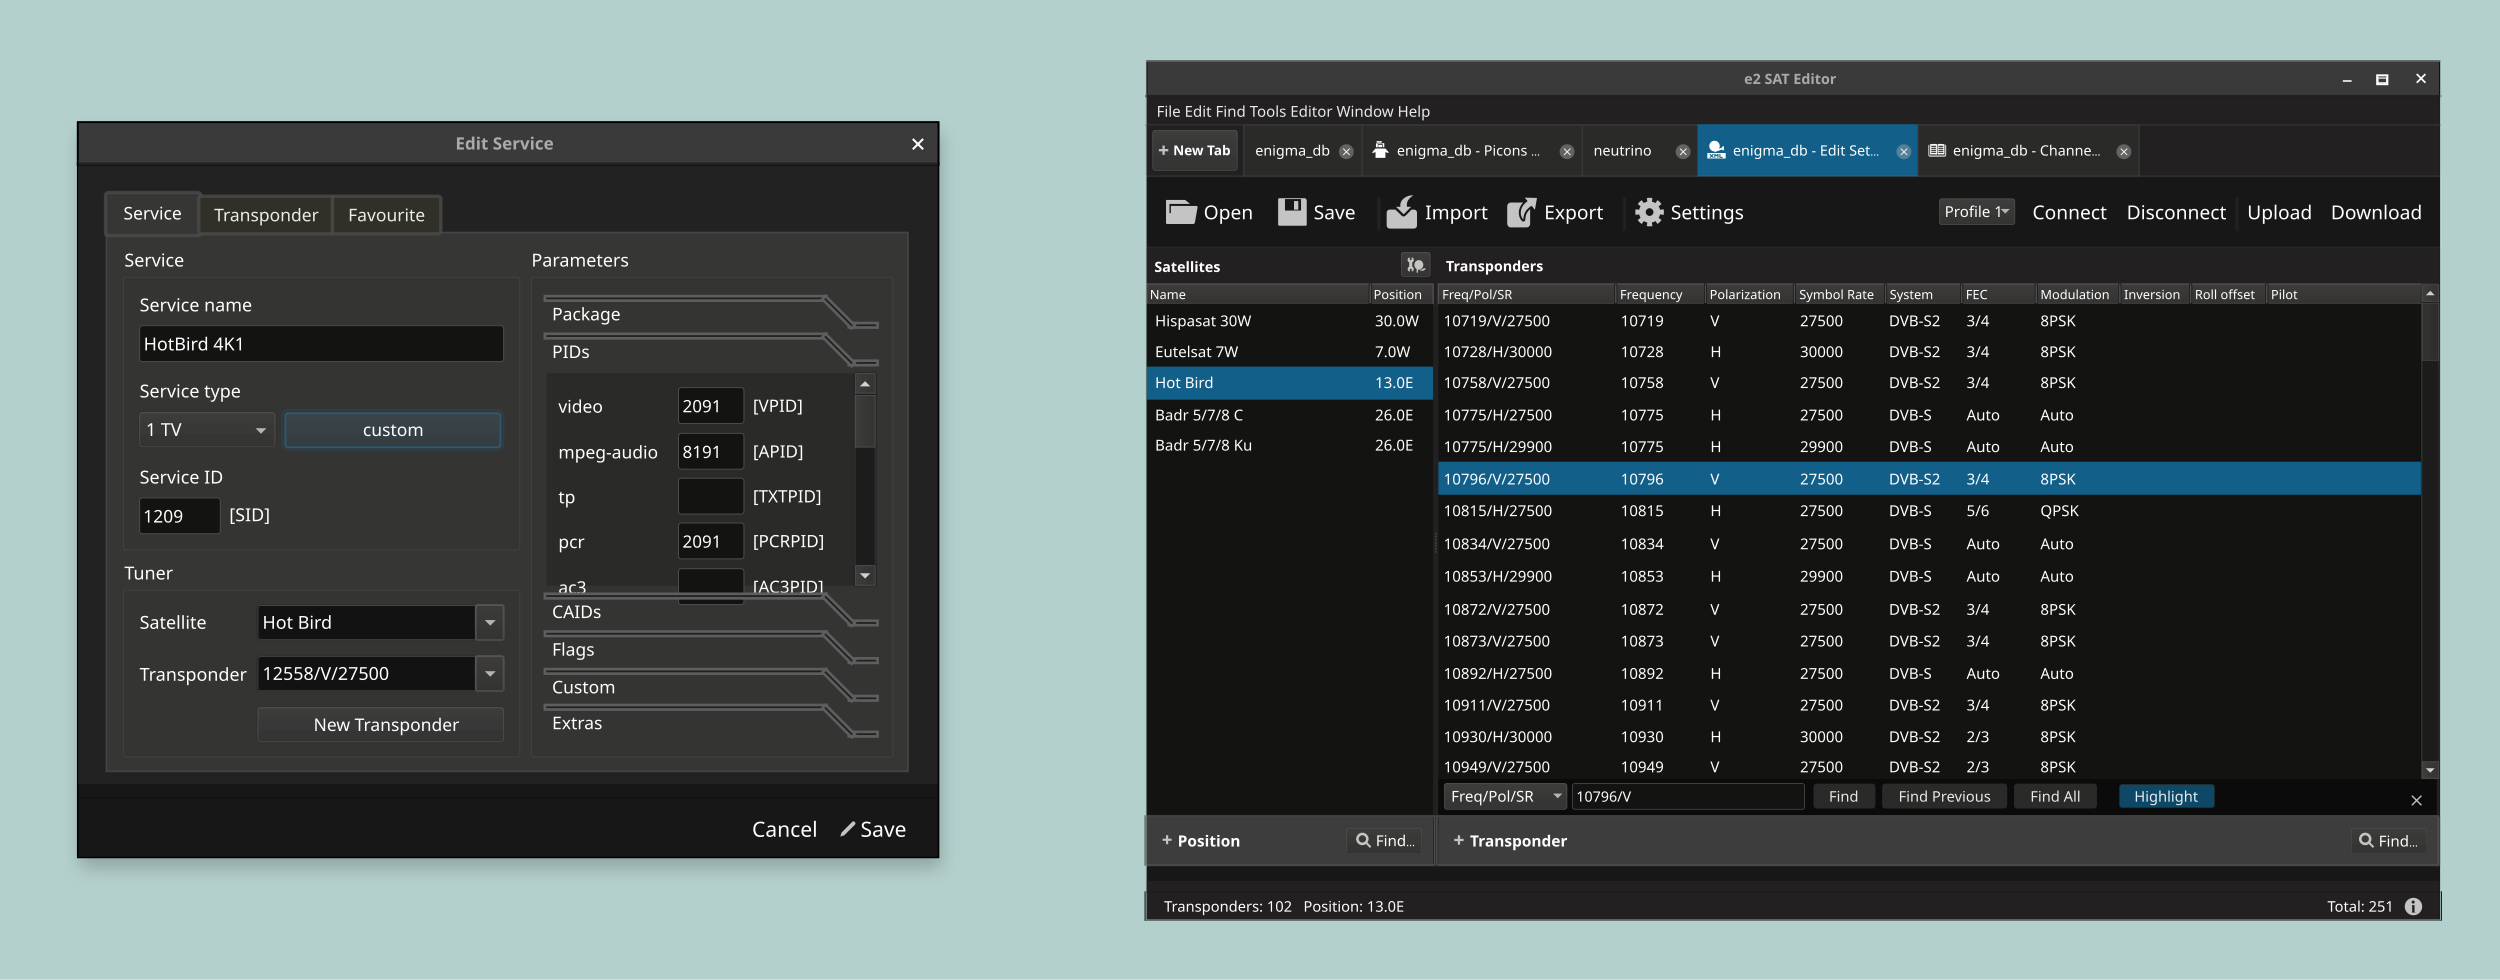
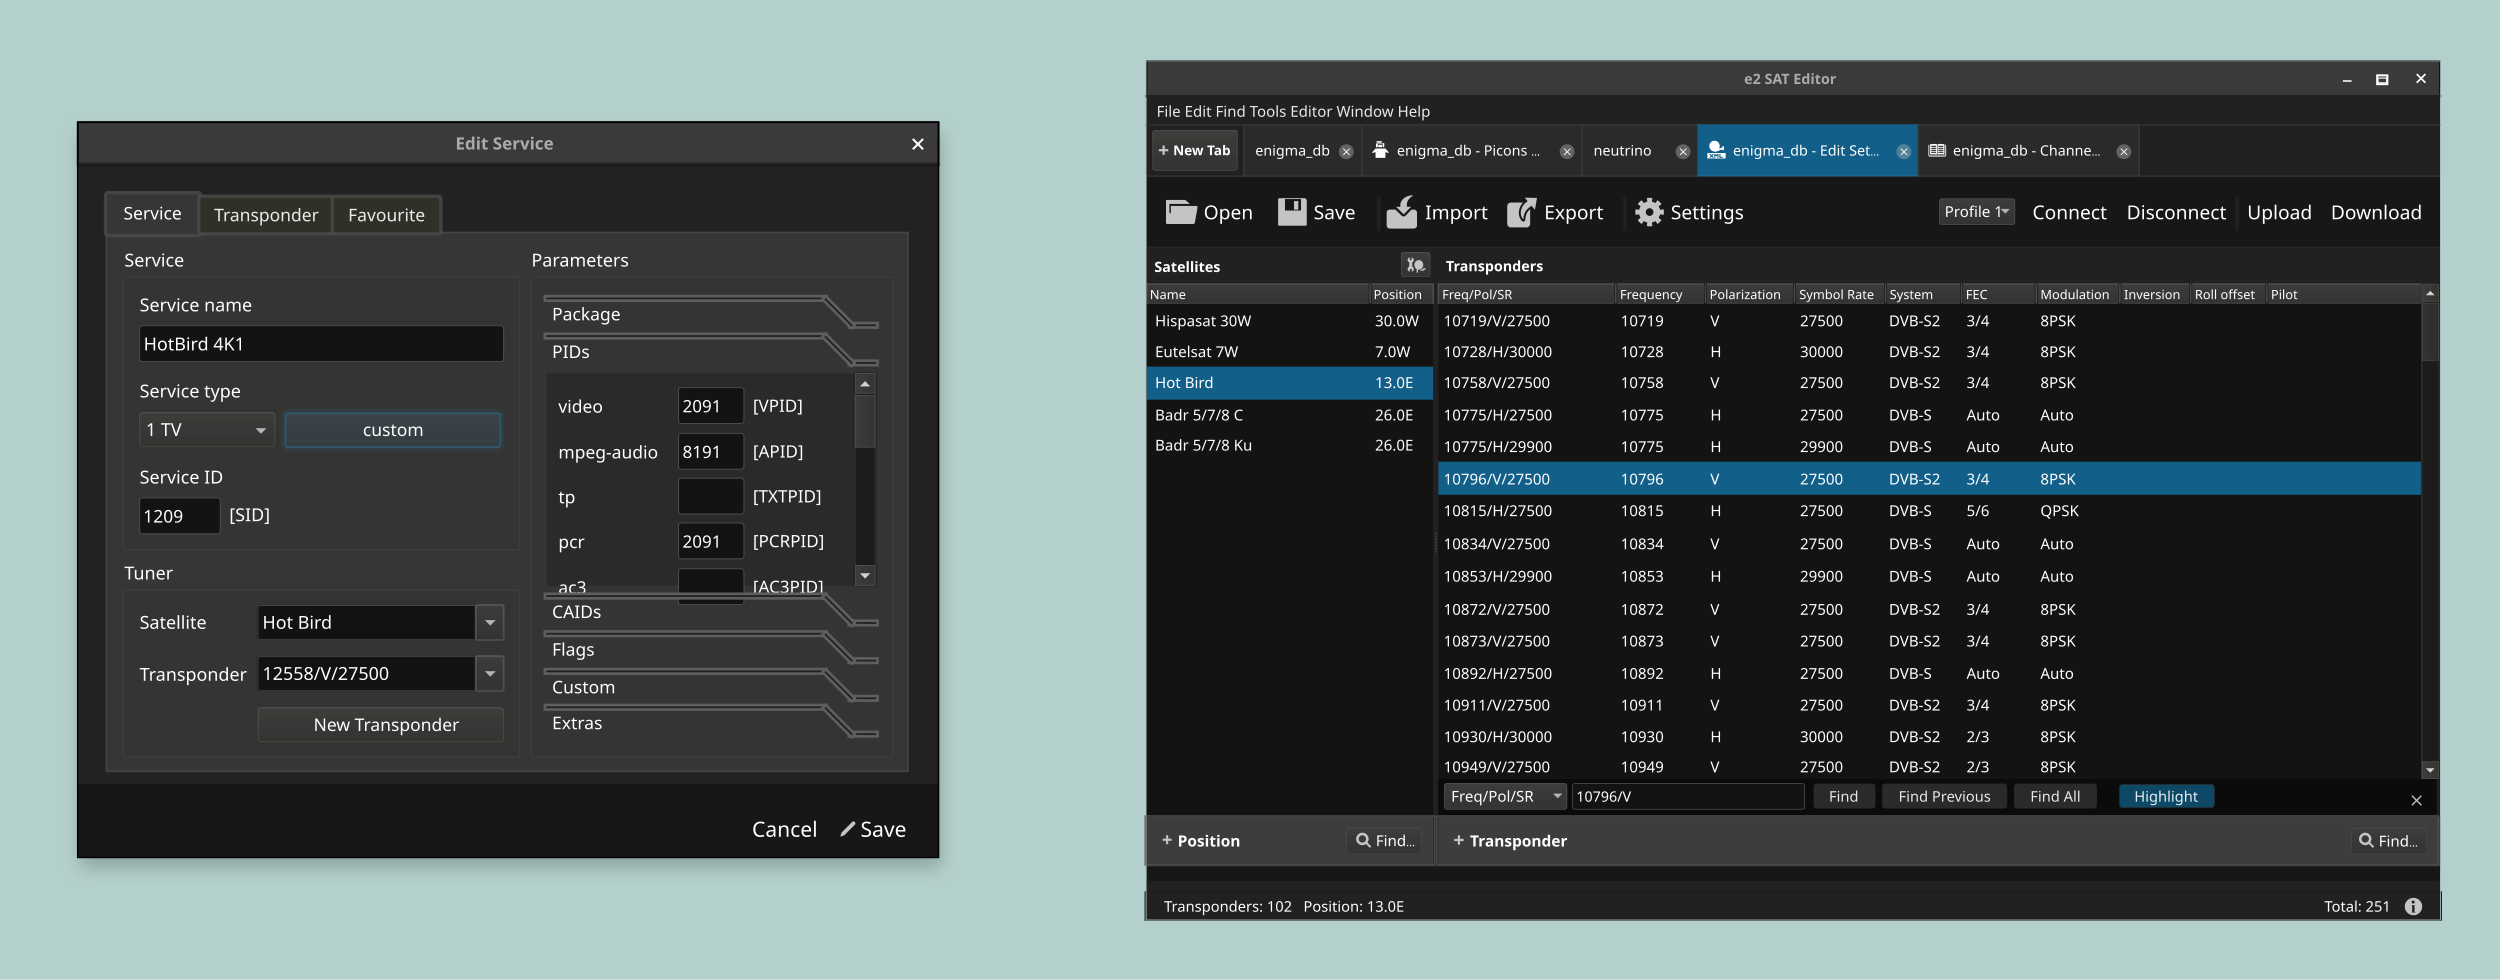
<svg xmlns="http://www.w3.org/2000/svg" style="pointer-events:none;user-select:none;text-rendering:geometricprecision" viewBox="0 0 3318 1300">
  <defs>
    <symbol id="aad">
      <path d="M37.75 37.75h18.127v-11.5H37.75V8.123h-11.5V26.25H8.123v11.5H26.25v18.127h11.5V37.75z" />
    </symbol>
    <symbol id="cbw">
      <path d="m60 14.973-3-.522v35.716c-3.141-.28-8.021-.667-11-.667-.95 0-2.094.039-3.312.102-.962.036-2.014.106-3.059.191-2.678.191-5.264.428-6.629.559V14.451S39.61 13 42.963 13c4 0 14.037 1.451 14.037 1.451l3.001.522A5.166 5.166 0 0 1 63 19.66v32.68a5.162 5.162 0 0 1-5.16 5.16H6.16A5.162 5.162 0 0 1 1 52.34V19.66a5.164 5.164 0 0 1 3-4.687l3-.522S17.037 13 21.037 13C24.39 13 31 14.451 31 14.451v35.901a285.977 285.977 0 0 0-6.629-.559 71.578 71.578 0 0 0-3.059-.191A66.645 66.645 0 0 0 18 49.5c-2.979 0-7.859.387-11 .667V14.451l-3 .522v38.765h56V14.973zM28.5 42.5a2 2 0 0 0-2-2h-14a2 2 0 0 0 0 4h14a2 2 0 0 0 2-2zm25 0a2 2 0 0 0-2-2h-14a2 2 0 0 0 0 4h14a2 2 0 0 0 2-2zm-25-7a2 2 0 0 0-2-2h-14a2 2 0 0 0 0 4h14a2 2 0 0 0 2-2zm25 0a2 2 0 0 0-2-2h-14a2 2 0 0 0 0 4h14a2 2 0 0 0 2-2zm-25-7a2 2 0 0 0-2-2h-14a2 2 0 0 0 0 4h14a2 2 0 0 0 2-2zm25 0a2 2 0 0 0-2-2h-14a2 2 0 0 0 0 4h14a2 2 0 0 0 2-2zm-25-7a2 2 0 0 0-2-2h-14a2 2 0 0 0 0 4h14a2 2 0 0 0 2-2zm25 0a2 2 0 0 0-2-2h-14a2 2 0 0 0 0 4h14a2 2 0 0 0 2-2z" />
    </symbol>
    <symbol id="cce">
      <path d="m62.328 7.276-5.604-5.604L32 26.396 7.276 1.672 1.672 7.276 26.396 32 1.672 56.724l5.604 5.604L32 37.604l24.724 24.724 5.604-5.604L37.604 32 62.328 7.276z" />
    </symbol>
    <symbol id="edt">
      <path d="M13.624 42.251 46.831 8.982c1.948-1.951 5.432-1.635 7.775.704 2.344 2.34 2.666 5.823.719 7.774L22.118 50.729 9.394 54.983l4.23-12.732z" />
    </symbol>
    <symbol id="ees">
      <path d="M32.032 50.518C27.242 47.632 24 42.109 24 35.776 24 26.462 31.011 18.9 39.648 18.9c8.636 0 15.647 7.562 15.647 16.876s-7.011 16.875-15.647 16.875c-.924 0-1.828-.086-2.709-.252L36.748 62.9l-4.943-.144.227-12.238zM6.057 26.78l.023 14.969c-.866.414-1.706.922-2.43 1.563-4.358 3.853-4.35 10.108.019 13.972.971.858 2.137 1.495 3.319 1.965l1.369-.931-.011-7.239c-.001-.885.89-1.557 1.892-1.556l2.771.003c.536.001 1.068.166 1.418.476.306.27.483.677.484 1.091l.011 7.016 1.416.908c.975-.446 1.946-.994 2.763-1.716 4.357-3.853 4.35-10.108-.019-13.972-.727-.643-1.569-1.153-2.438-1.57l-.023-14.969c.866-.414 1.706-.923 2.43-1.563 4.358-3.853 4.35-10.108-.019-13.972-.895-.791-1.965-1.383-3.043-1.844l-1.393.921.01 6.793c.002.875-.84 1.502-1.829 1.501l-2.897-.003c-.992-.002-1.837-.634-1.839-1.511l-.01-6.794L6.639 9.4c-1.078.459-2.146 1.048-3.039 1.838-4.357 3.853-4.35 10.108.019 13.972.727.642 1.569 1.153 2.438 1.57zm44.214 25.031-.523-.46-5.453 3.436.662 1.988 5.986-1.196c1.277 1.246 2.819 1.484 3.871.785l7.388-4.581c.786-.485 1.326-1.441 1.398-2.711.046-.806-.219-1.238-.491-1.487a1.291 1.291 0 0 0-.917-.337c-.336.004-.81.167-1.33.351-.245.086-.508.175-.77.205-.142.017-.286.022-.415-.049-1.014-.553-2.017-.529-2.787-.049l-6.619 4.105z" />
    </symbol>
    <symbol id="fft">
      <path d="M56.256 31.057H13.818C6.744 31.057 1 36.801 1 43.875v61.295c0 7.074 5.744 12.818 12.818 12.818h54.476c7.075 0 12.818-5.744 12.818-12.818V54.119C64.496 68.159 64.463 84.4 64.087 91.084a6.817 6.817 0 0 1-11.642 4.425c-14.421-14.502-16.181-43.133 3.811-64.452zm1.037 59.637C42.669 75.989 44.254 44.706 72.527 26.35L62.162 13.988 105 15.072l-7.263 41.344-11.808-14.082c-28.127 16.992-28.15 39.728-28.636 48.36z" />
    </symbol>
    <symbol id="fgt">
      <path d="M87.8 55.714h8.488C102.2 55.714 107 60.467 107 66.32v45.074c0 5.854-4.8 10.606-10.712 10.606H11.712C5.8 122 1 117.248 1 111.394V66.32c0-5.853 4.8-10.606 10.712-10.606H31.5L54 77.541c1.413 1.374 4.32 2.133 6.3 2.109 1.98-.023 4.821-.828 6.2-2.236l21.3-21.7zm6.182-49.329C76.101 3.303 44.4 18.916 49.061 45.91H33.544l27.127 26.376L86.518 45.91h-14.41C67.275 21.748 87.952 10.789 93.982 6.385z" />
    </symbol>
    <symbol id="fho">
      <path d="M32 62.5C15.167 62.5 1.5 48.833 1.5 32S15.167 1.5 32 1.5v9.611A5.366 5.366 0 0 0 30.91 11c-2.99 0-5.42 2.43-5.42 5.41A5.424 5.424 0 0 0 32 21.719v5.111l-7.44.18 2.82 1.23v22.7L24.56 53H32v9.5zm0-51.389V1.5c16.833 0 30.5 13.667 30.5 30.5S48.833 62.5 32 62.5V53h9.46l-5.76-2.06v-24.2l-3.7.09v-5.111a5.427 5.427 0 0 0 4.32-5.309c0-2.607-1.86-4.793-4.32-5.299z" />
    </symbol>
    <symbol id="fin">
      <path d="M21 42.973h89.077c2.783 0 4.643 2.26 4.153 5.042l-9.34 52.943c-.491 2.783-3.149 5.042-5.932 5.042H7.84A3.842 3.842 0 0 1 4 102.16V22h67.2L88 36H16v32h5V42.973z" />
    </symbol>
    <symbol id="fje">
      <path d="M114 22v86.16a3.842 3.842 0 0 1-3.84 3.84H17.84a3.842 3.842 0 0 1-3.84-3.84V19.84A3.842 3.842 0 0 1 17.84 16H109l5 6zM94 59.014v-40H38v40h56zM84.5 26v30h-15V26h15z" />
    </symbol>
    <symbol id="pkw">
      <path d="M14.762 29.23h34.49S63.18 43.708 60.715 44.826c-1.067.483-6.127-1.117-11.524-3.087V62H14.802V41.747C9.413 43.714 4.365 45.309 3.3 44.826.835 43.708 14.762 29.23 14.762 29.23zm22.012-17.871H16.299v13.19h6.364V13.997h14.111v-2.638zm1.764 5.276H24.427v7.914h14.111v-7.914zm6.761-6.235v14.149h-4.283v-9.233h-2.478V10.4h6.761zm-8.667-6.918H18.459v5.276h18.173V3.482z" />
    </symbol>
    <symbol id="slh">
      <path d="M40.023 45.152c-3.477 2.591-7.729 4.192-12.407 4.221-10.406.066-20.276-8.26-21.806-18.699C4.079 18.86 13.39 6.51 25.93 5.634a23.135 23.135 0 0 1 1.686-.053c10 .095 19.38 7.75 21.337 17.619 1.156 5.829-.437 11.92-3.87 16.758l13.82 13.819-5.128 5.128-13.752-13.753zM27.395 14.645c-6.236.06-12 5.17-12.677 11.431-.588 5.436 2.691 11.076 7.773 13.229 6.62 2.806 15.346-1.167 17.352-8.391 2.055-7.404-3.759-16.031-12.032-16.265a19.293 19.293 0 0 0-.416-.004z" />
    </symbol>
    <symbol id="sms">
      <path d="M73.934 15.359a50.006 50.006 0 0 0-19.668 0 128.34 128.34 0 0 1 1.871 12.477 37.41 37.41 0 0 0-12.249 5.073 128.485 128.485 0 0 1-7.499-10.146 50.018 50.018 0 0 0-13.908 13.908 128.735 128.735 0 0 1 10.146 7.499 37.41 37.41 0 0 0-5.073 12.249 128.34 128.34 0 0 1-12.477-1.871 49.968 49.968 0 0 0 0 19.668 128.34 128.34 0 0 1 12.477-1.871 37.4 37.4 0 0 0 5.073 12.249 128.485 128.485 0 0 1-10.146 7.499 50.018 50.018 0 0 0 13.908 13.908 128.485 128.485 0 0 1 7.499-10.146 37.433 37.433 0 0 0 12.249 5.074 128.366 128.366 0 0 1-1.871 12.476 49.968 49.968 0 0 0 19.668 0 128.366 128.366 0 0 1-1.871-12.476 37.433 37.433 0 0 0 12.249-5.074 128.485 128.485 0 0 1 7.499 10.146 50.018 50.018 0 0 0 13.908-13.908 128.485 128.485 0 0 1-10.146-7.499 37.4 37.4 0 0 0 5.073-12.249 128.34 128.34 0 0 1 12.477 1.871 49.968 49.968 0 0 0 0-19.668 128.34 128.34 0 0 1-12.477 1.871 37.41 37.41 0 0 0-5.073-12.249 128.735 128.735 0 0 1 10.146-7.499 50.018 50.018 0 0 0-13.908-13.908 128.485 128.485 0 0 1-7.499 10.146 37.41 37.41 0 0 0-12.249-5.073 128.34 128.34 0 0 1 1.871-12.477zM64.1 50.882c7.451 0 13.5 6.049 13.5 13.5s-6.049 13.5-13.5 13.5-13.5-6.049-13.5-13.5 6.049-13.5 13.5-13.5z" />
    </symbol>
    <symbol id="tnw">
      <path d="M64 64V45H0v19h64zm-25.025-5.747.001 1.834a1.948 1.948 0 1 1-3.897 0l-.002-6.41-1.968 1.774a2.105 2.105 0 0 1-1.48.524 2.105 2.105 0 0 1-1.48-.524l-1.968-1.774-.003 6.41a1.95 1.95 0 0 1-3.897 0l.002-5.24h-6.669l4.099 3.89c.751.713.751 1.869.002 2.581-.75.711-1.968.71-2.719-.002l-4.104-3.895-4.104 3.895a1.999 1.999 0 0 1-2.719.002 1.76 1.76 0 0 1 .002-2.581l4.104-3.895-4.104-3.895c-.751-.712-.752-1.868-.002-2.58s1.968-.711 2.719.002l4.104 3.895 4.104-3.895a1.998 1.998 0 0 1 2.719-.002 1.76 1.76 0 0 1-.002 2.58l-4.099 3.89h6.669l.002-5.24.002-.072a1.674 1.674 0 0 1 .571-1.356c.276-.249.614-.408.97-.477a1.942 1.942 0 0 1 .578-.036c.454.033.899.206 1.247.52l3.976 3.583 3.975-3.583a2.084 2.084 0 0 1 1.248-.52 1.94 1.94 0 0 1 .578.036c.356.069.694.228.97.477.412.371.602.868.571 1.356l.001.072.003 8.646h2.912l.003-8.83a1.95 1.95 0 0 1 3.897 0l-.004 8.839 6.372.002a1.798 1.798 0 0 1 0 3.597l-8.471-.003a1.8 1.8 0 0 1-1.798-1.799l.001-1.796h-2.912zM25.286 39.498 25 39.5c-10.072 0-18.25-8.402-18.25-18.75S14.928 2 25 2s18.25 8.402 18.25 18.75a19.05 19.05 0 0 1-2.301 9.115L52 25.842v-3.071a1.5 1.5 0 0 1 1.5-1.5h3a1.5 1.5 0 0 1 1.5 1.5v11a1.5 1.5 0 0 1-1.5 1.5h-3a1.5 1.5 0 0 1-1.5-1.5v-1.543l-25.926 9.436-.788-2.166z" />
    </symbol>
    <symbol id="aol">
      <path d="m32 45.423 26.667-26.846H5.333L32 45.423z" />
    </symbol>
    <linearGradient id="bpf" x1="0" x2="0" y1="0" y2="1">
      <stop offset="0" style="stop-color:#3d3c3b" />
      <stop offset="1" style="stop-color:#333332" />
    </linearGradient>
    <linearGradient id="bqf" x1="0" x2="1" y1="0" y2="0">
      <stop offset="0" style="stop-color:#3d3c3b" />
      <stop offset="1" style="stop-color:#333332" />
    </linearGradient>
    <linearGradient id="brf" x1="0" x2="0" y1="0" y2="1">
      <stop offset="0" style="stop-color:#545452" />
      <stop offset="1" style="stop-color:#4b4b4a" />
    </linearGradient>
    <filter id="bsf" color-interpolation-filters="sRGB">
      <feDropShadow dx="0" dy="0" stdDeviation=".75" />
      <feDropShadow dx="0" dy="0" stdDeviation=".5" />
      <feDropShadow dx="0" dy="0" stdDeviation="1" />
    </filter>
    <filter id="mtf" color-interpolation-filters="sRGB">
      <feDropShadow dx="-3" dy="12" flood-opacity=".2" stdDeviation="20" />
      <feDropShadow dx="3" dy="12" flood-opacity=".2" stdDeviation="10" />
    </filter>
  </defs>
  <path d="M0 0h3318v1300H0z" style="fill:#b4d0cd" />
  <g style="font-family:'Sans-Serif',system-ui,sans-serif" transform="matrix(1.19 0 0 1.19 102 161)">
    <rect width="960" height="820" x="1" y="1" rx="0" style="fill:#222020;stroke:#acc6c3;stroke-width:1px;filter:url(#mtf)" />
    <rect width="960" height="48" x="1" y="1" rx="0" style="fill:#3a3a3a;stroke:#131312;stroke-width:2px;clip-path:inset(1px 1px 0)" />
    <path d="M1 47h960v1H1z" style="fill:none;stroke:#222020;stroke-width:2px;clip-path:inset(0 1px)" />
    <text x="-1" y="3.5" dx="478" dy="28" style="font-family:'Sans-Serif',system-ui,sans-serif;font-weight:700;font-size:19px;fill:#aaa" text-anchor="middle">Edit Service</text>
    <path d="M0 7h15v1H0z" style="fill:none;stroke:#fdfdfd;stroke-width:1.3px" transform="rotate(45 451.135 1139.77)" />
    <path d="M7 0h1v15H7z" style="fill:none;stroke:#fdfdfd;stroke-width:1.3px" transform="rotate(45 451.135 1139.77)" />
    <rect width="894" height="601" x="33" y="124" rx="0" style="fill:#363635;fill-opacity:1;stroke:#4e4d4d;stroke-opacity:.75;stroke-width:1.8px" />
    <g style="clip-path:none">
      <rect width="106" height="48" x="32" y="79.5" rx="3" style="fill:#363635;stroke:#4e4d4d;stroke-opacity:.75;stroke-width:3.8px;clip-path:inset(1.5px 1.5px 4.2px)" />
      <text x="38.5" y="87.5" dx="46" dy="22" style="font-size:19.5px;letter-spacing:normal;fill:#fff" text-anchor="middle">Service</text>
    </g>
    <g style="clip-path:none">
      <rect width="151" height="42" x="136" y="83.5" rx="3" style="fill:#303029;stroke:#4e4d4d;stroke-opacity:.75;stroke-width:3.8px;clip-path:inset(1.5px 1.5px 4.2px 4.2px)" />
      <text x="131.5" y="89.5" dx="80" dy="22" style="font-size:19.5px;letter-spacing:normal;fill:#fff;fill-opacity:.9" text-anchor="middle">Transponder</text>
    </g>
    <g style="clip-path:none">
      <rect width="121" height="42" x="285" y="83.5" rx="3" style="fill:#303029;stroke:#4e4d4d;stroke-opacity:.75;stroke-width:3.8px;clip-path:inset(1.5px 1.5px 4.2px 4.2px)" />
      <text x="278.5" y="89.5" dx="67" dy="22" style="font-size:19.5px;letter-spacing:normal;fill:#fff;fill-opacity:.9" text-anchor="middle">Favourite</text>
    </g>
    <rect width="442" height="304" x="52" y="174" rx="2.5" style="fill:#222020;fill-opacity:.1;stroke:#4e4d4d;stroke-opacity:.5;stroke-width:1.2px" />
    <text x="43" y="145" dx="10" dy="17" style="font-size:20px;letter-spacing:normal;fill:#fff">Service</text>
    <text x="70" y="190" dy="22" style="font-size:20px;fill:#fff">Service name</text>
    <rect width="406" height="40" x="70" y="228" rx="3" style="fill:#131312;stroke:#4e4d4d;stroke-opacity:1;stroke-width:1.1px;clip-path:none" />
    <text x="70.5" y="232.5" dx="4" dy="23" style="font-size:20px;fill:#fff">HotBird 4K1</text>
    <text x="70" y="286" dy="22" style="font-size:20px;fill:#fff">Service type</text>
    <rect width="151" height="38" x="70" y="325" rx="3" style="fill:url(#bpf);stroke:url(#brf);stroke-width:1.1px;filter:url(#bsf)" />
    <text x="65" y="329" dx="12" dy="22" style="font-size:20px;word-spacing:8px;fill:#fff">1 TV</text>
    <rect width="24" height="24" x="198.5" y="334" rx="8" style="fill:none;stroke:none;stroke-opacity:.06;stroke-width:2px" />
    <use href="#aol" style="fill:#b5b5b4" transform="matrix(.23 0 0 .23 198 338)" />
    <rect width="240" height="38" x="232.5" y="325.5" rx="3" style="fill:url(#bpf);stroke:#315162;stroke-width:2.2px;filter:url(#bsf)" />
    <rect width="249" height="47" x="228" y="321" rx="8" style="fill:#308cc6;fill-opacity:.1" />
    <text x="299" y="331" dx="20" dy="20" style="font-size:19.5px;word-spacing:8px;fill:#fff">custom</text>
    <text x="70" y="382" dy="22" style="font-size:20px;fill:#fff">Service ID</text>
    <rect width="90" height="40" x="70" y="420" rx="3" style="fill:#131312;stroke:#4e4d4d;stroke-opacity:1;stroke-width:1.1px;clip-path:none" />
    <text x="70" y="424.5" dx="4" dy="23" style="font-size:19.5px;fill:#fff">1209</text>
    <text x="170" y="423" dy="23" style="font-size:20px;fill:#fff">[SID]</text>
    <rect width="442" height="186" x="52" y="523" rx="2.5" style="fill:#222020;fill-opacity:.1;stroke:#4e4d4d;stroke-opacity:.5;stroke-width:1.2px" />
    <text x="43" y="494" dx="10" dy="17" style="font-size:20px;letter-spacing:normal;fill:#fff">Tuner</text>
    <text x="70" y="544" dy="22" style="font-size:20px;fill:#fff">Satellite</text>
    <rect width="274" height="38" x="202" y="540" rx="3" style="fill:#131312;stroke:url(#brf);stroke-width:1.1px;filter:url(#bsf)" />
    <rect width="247" height="39" x="200.5" y="539.5" rx="3" style="clip-path:inset(0 3px 0 0);opacity:.2" />
    <text x="195" y="544" dx="12" dy="22" style="font-size:20px;fill:#fff">Hot Bird</text>
    <rect width="31" height="39" x="445" y="539.5" rx="2.2" style="fill:url(#bpf);stroke:url(#brf);stroke-width:2.2px;clip-path:inset(1.3px 1.1px 1.3px 0)" />
    <rect width="24" height="24" x="454.2" y="548" rx="8" style="fill:none;stroke:none;stroke-opacity:.06;stroke-width:2px" />
    <use href="#aol" style="fill:#b5b5b4" transform="matrix(.23 0 0 .23 453.7 552)" />
    <text x="70" y="602" dy="22" style="font-size:20px;fill:#fff">Transponder</text>
    <rect width="274" height="38" x="202" y="597" rx="3" style="fill:#131312;stroke:url(#brf);stroke-width:1.1px;filter:url(#bsf)" />
    <rect width="247" height="39" x="200.5" y="596.5" rx="3" style="clip-path:inset(0 3px 0 0);opacity:.2" />
    <text x="195" y="601" dx="12" dy="22" style="font-size:20px;fill:#fff">12558/V/27500</text>
    <rect width="31" height="39" x="445" y="596.5" rx="2.2" style="fill:url(#bpf);stroke:url(#brf);stroke-width:2.2px;clip-path:inset(1.3px 1.1px 1.3px 0)" />
    <rect width="24" height="24" x="454.2" y="605" rx="8" style="fill:none;stroke:none;stroke-opacity:.06;stroke-width:2px" />
    <use href="#aol" style="fill:#b5b5b4" transform="matrix(.23 0 0 .23 453.7 609)" />
    <rect width="274" height="38" x="202" y="654" rx="3" style="fill:url(#bpf);stroke:url(#brf);stroke-width:1.1px;filter:url(#bsf)" />
    <text x="244" y="659" dx="20" dy="21" style="font-size:19.5px;fill:#fff">New Transponder</text>
    <rect width="403" height="535" x="507" y="174" rx="2.5" style="fill:#222020;fill-opacity:.1;stroke:#4e4d4d;stroke-opacity:.5;stroke-width:1.2px" />
    <text x="497" y="145" dx="10" dy="17" style="font-size:20px;letter-spacing:normal;fill:#fff">Parameters</text>
    <path d="M522 195h314v5H522z" style="fill:#222020;stroke:#5e5e5e;stroke-width:3px;clip-path:inset(3px 3px 1px)" />
    <path d="M861 225h32v5h-32z" style="fill:#222020;stroke:#5e5e5e;stroke-width:3px;clip-path:inset(3px 3px 1px 2px)" />
    <path d="M222-222h46v5h-46z" style="fill:#222020;stroke:#5e5e5e;stroke-width:3px;clip-path:inset(3px 3px 1px)" transform="rotate(45 25.249 726.453)" />
    <text x="522" y="196" dx="8" dy="26" style="font-size:19.5px;fill:#fff">Package</text>
    <path d="M522 237h314v5H522z" style="fill:#222020;stroke:#5e5e5e;stroke-width:3px;clip-path:inset(3px 3px 1px)" />
    <path d="M861 267h32v5h-32z" style="fill:#222020;stroke:#5e5e5e;stroke-width:3px;clip-path:inset(3px 3px 1px 2px)" />
    <path d="M222-222h46v5h-46z" style="fill:#222020;stroke:#5e5e5e;stroke-width:3px;clip-path:inset(3px 3px 1px)" transform="rotate(45 -25.45 747.464)" />
    <text x="522" y="238" dx="8" dy="26" style="font-size:19.5px;fill:#fff">PIDs</text>
    <g style="clip-path:inset(0 0 22px)">
      <path d="M524 281h367v237H524z" style="fill:#2a2a29;fill-opacity:1" />
      <text x="537" y="303" dy="22" style="font-size:19.5px;fill:#fff">video</text>
      <rect width="73" height="40" x="671" y="297" rx="3" style="fill:#131312;stroke:#4e4d4d;stroke-opacity:1;stroke-width:1.1px;clip-path:none" />
      <text x="671.5" y="301.5" dx="4" dy="23" style="font-size:19px;fill:#fff">2091</text>
      <text x="754" y="301" dy="23" style="font-size:19px;fill:#fff">[VPID]</text>
      <text x="537" y="354" dy="22" style="font-size:19.5px;fill:#fff">mpeg-audio</text>
      <rect width="73" height="40" x="671" y="348" rx="3" style="fill:#131312;stroke:#4e4d4d;stroke-opacity:1;stroke-width:1.1px;clip-path:none" />
      <text x="671.5" y="352.5" dx="4" dy="23" style="font-size:19px;fill:#fff">8191</text>
      <text x="754" y="352" dy="23" style="font-size:19px;fill:#fff">[APID]</text>
      <text x="537" y="404" dy="22" style="font-size:19.5px;fill:#fff">tp</text>
      <rect width="73" height="40" x="671" y="398" rx="3" style="fill:#131312;stroke:#4e4d4d;stroke-opacity:1;stroke-width:1.1px;clip-path:none" />
      <text x="754" y="402" dy="23" style="font-size:19px;fill:#fff">[TXTPID]</text>
      <text x="537" y="454" dy="22" style="font-size:19.5px;fill:#fff">pcr</text>
      <rect width="73" height="40" x="671" y="448" rx="3" style="fill:#131312;stroke:#4e4d4d;stroke-opacity:1;stroke-width:1.1px;clip-path:none" />
      <text x="671.5" y="452.5" dx="4" dy="23" style="font-size:19px;fill:#fff">2091</text>
      <text x="754" y="452" dy="23" style="font-size:19px;fill:#fff">[PCRPID]</text>
      <text x="537" y="505" dy="22" style="font-size:19.5px;fill:#fff">ac3</text>
      <rect width="73" height="40" x="671" y="499" rx="3" style="fill:#131312;stroke:#4e4d4d;stroke-opacity:1;stroke-width:1.1px;clip-path:none" />
      <text x="754" y="503" dy="23" style="font-size:19px;fill:#fff">[AC3PID]</text>
    </g>
    <g style="clip-path:inset(0 0 0-2px);filter:url(#bsf)" transform="matrix(.994 0 0 .994 11 7.5)">
      <path d="M862 277h23v236h-23z" style="fill:#1d1c1c;stroke:#2e2d2c;stroke-width:2px;clip-path:inset(0 1px 0 0)" />
      <rect width="22" height="22" x="862.5" y="275.5" rx="0" style="fill:url(#bqf);stroke:#4f4f4e;filter:url(#bsf)" />
      <use href="#aol" style="fill:#d3d2d2" transform="matrix(.22 0 0 -.22 866.3 294)" />
      <rect width="22" height="22" x="862.5" y="491" rx="0" style="fill:url(#bqf);stroke:#4f4f4e;filter:url(#bsf)" />
      <use href="#aol" style="fill:#d3d2d2" transform="matrix(.22 0 0 .22 866.3 495.5)" />
      <rect width="22" height="58" x="862.5" y="300" rx="0" style="fill:url(#bqf);fill-opacity:1;stroke:#4f4f4e" />
    </g>
    <path d="M522 527h314v5H522z" style="fill:#222020;stroke:#5e5e5e;stroke-width:3px;clip-path:inset(3px 3px 1px)" />
    <path d="M861 557h32v5h-32z" style="fill:#222020;stroke:#5e5e5e;stroke-width:3px;clip-path:inset(3px 3px 1px 2px)" />
    <path d="M222-222h46v5h-46z" style="fill:#222020;stroke:#5e5e5e;stroke-width:3px;clip-path:inset(3px 3px 1px)" transform="rotate(45 -375.51 892.538)" />
    <text x="522" y="528" dx="8" dy="26" style="font-size:19.5px;fill:#fff">CAIDs</text>
    <path d="M522 569h314v5H522z" style="fill:#222020;stroke:#5e5e5e;stroke-width:3px;clip-path:inset(3px 3px 1px)" />
    <path d="M861 599h32v5h-32z" style="fill:#222020;stroke:#5e5e5e;stroke-width:3px;clip-path:inset(3px 3px 1px 2px)" />
    <path d="M222-222h46v5h-46z" style="fill:#222020;stroke:#5e5e5e;stroke-width:3px;clip-path:inset(3px 3px 1px)" transform="rotate(45 -426.21 913.55)" />
    <text x="522" y="570" dx="8" dy="26" style="font-size:19.5px;fill:#fff">Flags</text>
    <path d="M522 611h314v5H522z" style="fill:#222020;stroke:#5e5e5e;stroke-width:3px;clip-path:inset(3px 3px 1px)" />
    <path d="M861 641h32v5h-32z" style="fill:#222020;stroke:#5e5e5e;stroke-width:3px;clip-path:inset(3px 3px 1px 2px)" />
    <path d="M222-222h46v5h-46z" style="fill:#222020;stroke:#5e5e5e;stroke-width:3px;clip-path:inset(3px 3px 1px)" transform="rotate(45 -476.908 934.56)" />
    <text x="522" y="612" dx="8" dy="26" style="font-size:19.5px;fill:#fff">Custom</text>
    <path d="M522 651h314v5H522z" style="fill:#222020;stroke:#5e5e5e;stroke-width:3px;clip-path:inset(3px 3px 1px)" />
    <path d="M861 681h32v5h-32z" style="fill:#222020;stroke:#5e5e5e;stroke-width:3px;clip-path:inset(3px 3px 1px 2px)" />
    <path d="M222-222h46v5h-46z" style="fill:#222020;stroke:#5e5e5e;stroke-width:3px;clip-path:inset(3px 3px 1px)" transform="rotate(45 -525.192 954.57)" />
    <text x="522" y="652" dx="8" dy="26" style="font-size:19.5px;fill:#fff">Extras</text>
    <rect width="960" height="81" x="1" y="739" rx="0" style="fill:#171717;clip-path:inset(15px 0 0)" />
    <text x="727" y="764" dx="26" dy="34" style="font-size:23.5px;fill:#fff">Cancel</text>
    <use href="#edt" style="fill:#c4c4c4" transform="matrix(.36 0 0 .36 848 778)" />
    <text x="848" y="764" dx="26" dy="34" style="font-size:23.5px;fill:#fff">Save</text>
    <path d="M1 754h960v1.6H1z" style="fill:#131312" />
    <rect width="960" height="820" x="1" y="1" rx="0" style="fill:none;stroke:#000;stroke-width:1.8px" />
  </g>
  <g style="font-family:'Sans-Serif',system-ui,sans-serif">
    <rect width="1718" height="1140" x="1521" y="81" rx="0" style="fill:#171717;stroke:#acc6c3;stroke-width:1px" />
    <rect width="1716" height="48" x="1522" y="81" rx="0" style="fill:#3a3a3a;stroke:#131312;stroke-width:2px;clip-path:inset(1px 1px 0)" />
    <path d="M1521 127h1718v1H1521z" style="fill:none;stroke:#222020;stroke-width:2px;clip-path:inset(0 1px)" />
    <text x="1519" y="83.5" dx="857" dy="28" style="font-family:'Sans-Serif',system-ui,sans-serif;font-weight:700;font-size:19px;fill:#aaa" text-anchor="middle">e2 SAT Editor</text>
    <path d="M3110 107h10.5v1H3110z" style="fill:none;stroke:#fdfdfd;stroke-width:1.1px" />
    <path d="M0 0h15v13H0z" style="fill:none;stroke:#fdfdfd;stroke-width:3px;clip-path:inset(0 0 2px)" transform="matrix(.9 0 0 .9 3155 100)" />
    <path d="M1 4h13v7H1z" style="fill:none;stroke:#fdfdfd;stroke-width:1.7px" transform="matrix(.9 0 0 .9 3155 100)" />
    <path d="M0 7h15v1H0z" style="fill:none;stroke:#fdfdfd;stroke-width:1.3px" transform="rotate(45 1493.86 3925.458)" />
    <path d="M7 0h1v15H7z" style="fill:none;stroke:#fdfdfd;stroke-width:1.3px" transform="rotate(45 1493.86 3925.458)" />
    <path d="M1522 129h1716v36H1522z" style="fill:#222020" />
    <text x="1523" y="131" dx="12" dy="24" style="font-size:20px;word-spacing:15px;fill:#fff;fill-opacity:.9">File Edit Find Tools Editor Window Help</text>
    <path d="M1521 165.5h1718v1H1521z" style="fill:#e2e2e2;stroke:#1d1c1c" />
    <path d="M1522 167h1716v67H1522z" style="fill:#222020" />
    <path d="M1522 167h128v67h-128z" style="fill:#222020" />
    <rect width="112" height="53" x="1530" y="173" rx="3" style="fill:url(#bpf);stroke:url(#brf);stroke-width:1px;filter:url(#bsf)" />
    <use href="#aad" style="fill:#c3c3c3" transform="matrix(.26 0 0 .26 1536 191)" />
    <text x="1530" y="173" dx="27" dy="33" style="font-weight:700;font-size:18px;fill:#fff">New Tab</text>
    <path d="M1650 167h1v67h-1z" style="fill:#333" />
    <path d="M1651 166h157v69h-157z" style="fill:#2a2a29;stroke:#363636;stroke-width:2px;clip-path:inset(1px 0)" />
    <text x="1651" y="165.5" dx="15" dy="41" style="font-size:19px;fill:#fff">enigma_db</text>
    <g transform="matrix(.9 0 0 .9 1781 195.5)">
      <rect width="22" height="22" x="-4.5" y="-4.5" rx="11" style="fill:#aaa;fill-opacity:.44" />
      <use href="#cce" style="fill:#fff" transform="matrix(.17 0 0 .17 1.2 1.2)" />
    </g>
    <path d="M1808 166h292v69h-292z" style="fill:#2a2a29;stroke:#363636;stroke-width:2px;clip-path:inset(1px 0)" />
    <use href="#pkw" style="fill:#fff" transform="matrix(.38 0 0 .38 1820 186)" />
    <text x="1808" y="165.5" dx="46" dy="41" style="font-size:19px;fill:#fff">enigma_db - Picons <tspan style="font-size:15px">…</tspan>
    </text>
    <g transform="matrix(.9 0 0 .9 2074 195.5)">
      <rect width="22" height="22" x="-4.5" y="-4.5" rx="11" style="fill:#aaa;fill-opacity:.44" />
      <use href="#cce" style="fill:#fff" transform="matrix(.17 0 0 .17 1.2 1.2)" />
    </g>
    <path d="M2100 166h154v69h-154z" style="fill:#2a2a29;stroke:#363636;stroke-width:2px;clip-path:inset(1px 0)" />
    <text x="2100" y="165.5" dx="15" dy="41" style="font-size:19px;fill:#fff">neutrino</text>
    <g transform="matrix(.9 0 0 .9 2228 195.5)">
      <rect width="22" height="22" x="-4.5" y="-4.5" rx="11" style="fill:#aaa;fill-opacity:.44" />
      <use href="#cce" style="fill:#fff" transform="matrix(.17 0 0 .17 1.2 1.2)" />
    </g>
    <path d="M2254 166h292v69h-292z" style="fill:#12608a;stroke:#12608a;stroke-width:2px;clip-path:inset(1px 0)" />
    <use href="#tnw" style="fill:#fff" transform="matrix(.38 0 0 .38 2266 186)" />
    <text x="2254" y="165.5" dx="46" dy="41" style="font-size:19px;fill:#fff">enigma_db - Edit Set<tspan style="font-size:15px">…</tspan>
    </text>
    <g transform="matrix(.9 0 0 .9 2521 195.5)">
      <rect width="22" height="22" x="-4.5" y="-4.5" rx="11" style="fill:#aaa;fill-opacity:.44" />
      <use href="#cce" style="fill:#fff" transform="matrix(.17 0 0 .17 1.2 1.2)" />
    </g>
    <path d="M2546 166h293v69h-293z" style="fill:#2a2a29;stroke:#363636;stroke-width:2px;clip-path:inset(1px 0)" />
    <use href="#cbw" style="fill:#fff" transform="matrix(.38 0 0 .38 2559 186)" />
    <text x="2546" y="165.5" dx="46" dy="41" style="font-size:19px;fill:#fff">enigma_db - Channe<tspan style="font-size:15px">…</tspan>
    </text>
    <g transform="matrix(.9 0 0 .9 2813 195.5)">
      <rect width="22" height="22" x="-4.5" y="-4.5" rx="11" style="fill:#aaa;fill-opacity:.44" />
      <use href="#cce" style="fill:#fff" transform="matrix(.17 0 0 .17 1.2 1.2)" />
    </g>
    <path d="M2838 167h2v67h-2z" style="fill:#333" />
    <path d="M1522 234h1716v95H1522z" style="fill:#171717" />
    <use href="#fin" style="fill:#c4c4c4" transform="matrix(.38 0 0 .38 1546 257)" />
    <text x="1528.5" y="232" dx="69" dy="59" style="font-size:25.5px;fill:#fff">Open</text>
    <use href="#fje" style="fill:#c4c4c4" transform="matrix(.38 0 0 .38 1691 257)" />
    <text x="1674.5" y="232" dx="69" dy="59" style="font-size:25.5px;fill:#fff">Save</text>
    <path d="M1828 262h4v44h-4z" style="fill:#252323;stroke:#1d1c1c;stroke-width:2px;clip-path:inset(2px 2px 2px .5px)" />
    <use href="#fgt" style="fill:#c4c4c4" transform="matrix(.38 0 0 .38 1840 257)" />
    <text x="1822.5" y="232" dx="69" dy="59" style="font-size:25.5px;fill:#fff">Import</text>
    <use href="#fft" style="fill:#c4c4c4" transform="matrix(.38 0 0 .38 2000 257)" />
    <text x="1980.5" y="232" dx="69" dy="59" style="font-size:25.5px;fill:#fff">Export</text>
    <path d="M2154 262h4v44h-4z" style="fill:#252323;stroke:#1d1c1c;stroke-width:2px;clip-path:inset(2px 2px 2px .5px)" />
    <use href="#sms" style="fill:#c4c4c4" transform="matrix(.38 0 0 .38 2165 257)" />
    <text x="2148.5" y="232" dx="69" dy="59" style="font-size:25.5px;fill:#fff">Settings</text>
    <rect width="100" height="34" x="2574" y="264" rx="3" style="fill:url(#bpf);stroke:url(#brf);stroke-width:1px;filter:url(#bsf)" />
    <rect width="24" height="24" x="2666.5" y="269" rx="8" style="fill:none;stroke:none;stroke-opacity:.06;stroke-width:2px" />
    <use href="#aol" style="fill:#b5b5b4" transform="matrix(.23 0 0 .23 2654 273)" />
    <text x="2569" y="266" dx="12" dy="22" style="font-size:20px;fill:#fff">Profile 1</text>
    <text x="2682.5" y="232" dx="15" dy="59" style="font-size:25.5px;fill:#fff">Connect</text>
    <text x="2807.5" y="232" dx="15" dy="59" style="font-size:25.5px;fill:#fff">Disconnect</text>
    <path d="M2967 262h4v44h-4z" style="fill:#252323;stroke:#1d1c1c;stroke-width:2px;clip-path:inset(2px 2px 2px .5px)" />
    <text x="2967.5" y="232" dx="15" dy="59" style="font-size:25.5px;fill:#fff">Upload</text>
    <text x="3078.5" y="232" dx="15" dy="59" style="font-size:25.5px;fill:#fff">Download</text>
    <path d="M1520 234h1720v95H1520z" style="fill:none;stroke:#fff;stroke-opacity:.09;stroke-width:2px;clip-path:inset(0 2px)" />
    <path d="M1522 328h1716v820H1522z" style="fill:#222020" />
    <path d="M1522 328h380v820h-380z" style="fill:#222020" />
    <text x="1522" y="328" dx="10" dy="33" style="font-weight:700;font-size:19px;fill:#fff">Satellites</text>
    <rect width="38" height="32" x="1860" y="335" rx="3" style="fill:url(#bpf);stroke:url(#brf);filter:url(#bsf)" />
    <use href="#ees" style="fill:#c4c4c4" transform="matrix(.38 0 0 .38 1868 338)" />
    <path d="M1522 377h380v26h-380z" style="fill:url(#bpf);stroke:#4e4d4d;stroke-width:2px;clip-path:inset(1px 1px 0)" />
    <text x="1522" y="379" dy="18" style="font-size:17px;fill:#fff">
      <tspan x="1526">Name</tspan>
      <tspan x="1823">Position</tspan>
    </text>
    <path d="M1817 377h3v26h-3z" style="fill:#4e4d4d;stroke:#171717;stroke-width:1px;clip-path:inset(1px 0 1px 1px)" />
    <path d="M1522 403h380v687h-380z" style="fill:#131312" />
    <path d="M82 448h380v44H82z" style="fill:#12608a" transform="matrix(1 0 0 .996 1440 40.4)" />
    <text x="1522" y="404" dy="29" style="font-size:20px;fill:#fff">
      <tspan x="1533">Hispasat 30W</tspan>
      <tspan x="1825">30.0W</tspan>
    </text>
    <text x="1522" y="445" dy="29" style="font-size:20px;fill:#fff">
      <tspan x="1533">Eutelsat 7W</tspan>
      <tspan x="1825">7.0W</tspan>
    </text>
    <text x="1522" y="486" dy="29" style="font-size:20px;fill:#fff">
      <tspan x="1533">Hot Bird</tspan>
      <tspan x="1825">13.0E</tspan>
    </text>
    <text x="1522" y="529" dy="29" style="font-size:20px;fill:#fff">
      <tspan x="1533">Badr 5/7/8 C</tspan>
      <tspan x="1825">26.0E</tspan>
    </text>
    <text x="1522" y="569" dy="29" style="font-size:20px;fill:#fff">
      <tspan x="1533">Badr 5/7/8 Ku</tspan>
      <tspan x="1825">26.0E</tspan>
    </text>
    <path d="M1522 1084h380v65h-380z" style="fill:#3d3d3d" />
    <path d="M1520 1083h384v65h-384z" style="fill:none;stroke:#4e4d4d;stroke-width:2px;clip-path:inset(0 2px 2px)" />
    <use href="#aad" style="fill:#c4c4c4" transform="matrix(.25 0 0 .25 1541 1106.5)" />
    <text x="1535" y="1090.5" dx="28" dy="33" style="font-weight:700;font-size:20.5px;fill:#fff">Position</text>
    <rect width="100" height="34" x="1787" y="1099" rx="3" style="fill:url(#bpf);stroke:url(#brf);stroke-width:1px;filter:url(#bsf)" />
    <use x="15" href="#slh" style="fill:#c4c4c4" transform="matrix(.38 0 0 .38 1792 1103)" />
    <text x="1772" y="1101" dx="54" dy="22" style="font-size:20px;fill:#fff">Find<tspan style="font-size:15px">…</tspan>
    </text>
    <path d="M1905.5 706h.5v28h-.5z" style="fill:none;stroke:#fff;stroke-opacity:.25;stroke-dasharray:0,2px,0" />
    <text x="1909" y="328" dx="10" dy="32" style="font-weight:700;font-size:19px;fill:#fff">Transponders</text>
    <path d="M1909 377h1325v26H1909z" style="fill:url(#bpf);stroke:#4e4d4d;stroke-width:2px;clip-path:inset(1px 1px 0)" />
    <text x="1909" y="379" dy="18" style="font-size:17px;fill:#fff">
      <tspan x="1914">Freq/Pol/SR</tspan>
      <tspan x="2150">Frequency</tspan>
      <tspan x="2269">Polarization</tspan>
      <tspan x="2388">Symbol Rate</tspan>
      <tspan x="2508">System</tspan>
      <tspan x="2609">FEC</tspan>
      <tspan x="2708">Modulation</tspan>
      <tspan x="2819">Inversion</tspan>
      <tspan x="2913">Roll offset</tspan>
      <tspan x="3014">Pilot</tspan>
    </text>
    <path d="M2143 377h3v26h-3z" style="fill:#4e4d4d;stroke:#171717;stroke-width:1px;clip-path:inset(1px 0 1px 1px)" />
    <path d="M2262 377h3v26h-3z" style="fill:#4e4d4d;stroke:#171717;stroke-width:1px;clip-path:inset(1px 0 1px 1px)" />
    <path d="M2380 377h3v26h-3z" style="fill:#4e4d4d;stroke:#171717;stroke-width:1px;clip-path:inset(1px 0 1px 1px)" />
    <path d="M2501 377h3v26h-3z" style="fill:#4e4d4d;stroke:#171717;stroke-width:1px;clip-path:inset(1px 0 1px 1px)" />
    <path d="M2602 377h3v26h-3z" style="fill:#4e4d4d;stroke:#171717;stroke-width:1px;clip-path:inset(1px 0 1px 1px)" />
    <path d="M2701 377h3v26h-3z" style="fill:#4e4d4d;stroke:#171717;stroke-width:1px;clip-path:inset(1px 0 1px 1px)" />
    <path d="M2812 377h3v26h-3z" style="fill:#4e4d4d;stroke:#171717;stroke-width:1px;clip-path:inset(1px 0 1px 1px)" />
    <path d="M2906 377h3v26h-3z" style="fill:#4e4d4d;stroke:#171717;stroke-width:1px;clip-path:inset(1px 0 1px 1px)" />
    <path d="M3007 377h3v26h-3z" style="fill:#4e4d4d;stroke:#171717;stroke-width:1px;clip-path:inset(1px 0 1px 1px)" />
    <path d="M1909 403h1325v687H1909z" style="fill:#131312" />
    <path d="M473 576h1325v44H473z" style="fill:#12608a" transform="matrix(1 0 0 .996 1436 39.1)" />
    <text x="1909" y="404" dy="29" style="font-size:20px;fill:#fff">
      <tspan x="1916">10719/V/27500</tspan>
      <tspan x="2151">10719</tspan>
      <tspan x="2270">V</tspan>
      <tspan x="2389">27500</tspan>
      <tspan x="2507">DVB-S2</tspan>
      <tspan x="2610">3/4</tspan>
      <tspan x="2708">8PSK</tspan>
    </text>
    <text x="1909" y="445" dy="29" style="font-size:20px;fill:#fff">
      <tspan x="1916">10728/H/30000</tspan>
      <tspan x="2151">10728</tspan>
      <tspan x="2270">H</tspan>
      <tspan x="2389">30000</tspan>
      <tspan x="2507">DVB-S2</tspan>
      <tspan x="2610">3/4</tspan>
      <tspan x="2708">8PSK</tspan>
    </text>
    <text x="1909" y="486" dy="29" style="font-size:20px;fill:#fff">
      <tspan x="1916">10758/V/27500</tspan>
      <tspan x="2151">10758</tspan>
      <tspan x="2270">V</tspan>
      <tspan x="2389">27500</tspan>
      <tspan x="2507">DVB-S2</tspan>
      <tspan x="2610">3/4</tspan>
      <tspan x="2708">8PSK</tspan>
    </text>
    <text x="1909" y="529" dy="29" style="font-size:20px;fill:#fff">
      <tspan x="1916">10775/H/27500</tspan>
      <tspan x="2151">10775</tspan>
      <tspan x="2270">H</tspan>
      <tspan x="2389">27500</tspan>
      <tspan x="2507">DVB-S</tspan>
      <tspan x="2610">Auto</tspan>
      <tspan x="2708">Auto</tspan>
    </text>
    <text x="1909" y="571" dy="29" style="font-size:20px;fill:#fff">
      <tspan x="1916">10775/H/29900</tspan>
      <tspan x="2151">10775</tspan>
      <tspan x="2270">H</tspan>
      <tspan x="2389">29900</tspan>
      <tspan x="2507">DVB-S</tspan>
      <tspan x="2610">Auto</tspan>
      <tspan x="2708">Auto</tspan>
    </text>
    <text x="1909" y="614" dy="29" style="font-size:20px;fill:#fff">
      <tspan x="1916">10796/V/27500</tspan>
      <tspan x="2151">10796</tspan>
      <tspan x="2270">V</tspan>
      <tspan x="2389">27500</tspan>
      <tspan x="2507">DVB-S2</tspan>
      <tspan x="2610">3/4</tspan>
      <tspan x="2708">8PSK</tspan>
    </text>
    <text x="1909" y="656" dy="29" style="font-size:20px;fill:#fff">
      <tspan x="1916">10815/H/27500</tspan>
      <tspan x="2151">10815</tspan>
      <tspan x="2270">H</tspan>
      <tspan x="2389">27500</tspan>
      <tspan x="2507">DVB-S</tspan>
      <tspan x="2610">5/6</tspan>
      <tspan x="2708">QPSK</tspan>
    </text>
    <text x="1909" y="700" dy="29" style="font-size:20px;fill:#fff">
      <tspan x="1916">10834/V/27500</tspan>
      <tspan x="2151">10834</tspan>
      <tspan x="2270">V</tspan>
      <tspan x="2389">27500</tspan>
      <tspan x="2507">DVB-S</tspan>
      <tspan x="2610">Auto</tspan>
      <tspan x="2708">Auto</tspan>
    </text>
    <text x="1909" y="743" dy="29" style="font-size:20px;fill:#fff">
      <tspan x="1916">10853/H/29900</tspan>
      <tspan x="2151">10853</tspan>
      <tspan x="2270">H</tspan>
      <tspan x="2389">29900</tspan>
      <tspan x="2507">DVB-S</tspan>
      <tspan x="2610">Auto</tspan>
      <tspan x="2708">Auto</tspan>
    </text>
    <text x="1909" y="787" dy="29" style="font-size:20px;fill:#fff">
      <tspan x="1916">10872/V/27500</tspan>
      <tspan x="2151">10872</tspan>
      <tspan x="2270">V</tspan>
      <tspan x="2389">27500</tspan>
      <tspan x="2507">DVB-S2</tspan>
      <tspan x="2610">3/4</tspan>
      <tspan x="2708">8PSK</tspan>
    </text>
    <text x="1909" y="829" dy="29" style="font-size:20px;fill:#fff">
      <tspan x="1916">10873/V/27500</tspan>
      <tspan x="2151">10873</tspan>
      <tspan x="2270">V</tspan>
      <tspan x="2389">27500</tspan>
      <tspan x="2507">DVB-S2</tspan>
      <tspan x="2610">3/4</tspan>
      <tspan x="2708">8PSK</tspan>
    </text>
    <text x="1909" y="872" dy="29" style="font-size:20px;fill:#fff">
      <tspan x="1916">10892/H/27500</tspan>
      <tspan x="2151">10892</tspan>
      <tspan x="2270">H</tspan>
      <tspan x="2389">27500</tspan>
      <tspan x="2507">DVB-S</tspan>
      <tspan x="2610">Auto</tspan>
      <tspan x="2708">Auto</tspan>
    </text>
    <text x="1909" y="914" dy="29" style="font-size:20px;fill:#fff">
      <tspan x="1916">10911/V/27500</tspan>
      <tspan x="2151">10911</tspan>
      <tspan x="2270">V</tspan>
      <tspan x="2389">27500</tspan>
      <tspan x="2507">DVB-S2</tspan>
      <tspan x="2610">3/4</tspan>
      <tspan x="2708">8PSK</tspan>
    </text>
    <text x="1909" y="956" dy="29" style="font-size:20px;fill:#fff">
      <tspan x="1916">10930/H/30000</tspan>
      <tspan x="2151">10930</tspan>
      <tspan x="2270">H</tspan>
      <tspan x="2389">30000</tspan>
      <tspan x="2507">DVB-S2</tspan>
      <tspan x="2610">2/3</tspan>
      <tspan x="2708">8PSK</tspan>
    </text>
    <text x="1909" y="996" dy="29" style="font-size:20px;fill:#fff">
      <tspan x="1916">10949/V/27500</tspan>
      <tspan x="2151">10949</tspan>
      <tspan x="2270">V</tspan>
      <tspan x="2389">27500</tspan>
      <tspan x="2507">DVB-S2</tspan>
      <tspan x="2610">2/3</tspan>
      <tspan x="2708">8PSK</tspan>
    </text>
    <g style="clip-path:inset(0 0 0-2px);filter:url(#bsf)" transform="matrix(.997 0 0 .997 1435.5 37.5)">
      <path d="M1784 341h23v658h-23z" style="fill:#1d1c1c;stroke:#2e2d2c;stroke-width:2px;clip-path:inset(0 1px 0 0)" />
      <rect width="22" height="22" x="1784.5" y="341.5" rx="0" style="fill:url(#bqf);stroke:#4f4f4e;filter:url(#bsf)" />
      <use href="#aol" style="fill:#d3d2d2" transform="matrix(.22 0 0 -.22 1788.3 359.5)" />
      <rect width="22" height="22" x="1784.5" y="976.5" rx="0" style="fill:url(#bqf);stroke:#4f4f4e;filter:url(#bsf)" />
      <use href="#aol" style="fill:#d3d2d2" transform="matrix(.22 0 0 .22 1788.3 981)" />
      <rect width="22" height="76" x="1784.5" y="366" rx="0" style="fill:url(#bqf);fill-opacity:.7;stroke:#4f4f4e;stroke-opacity:.8" />
    </g>
    <path d="M1909 1034h1325v61H1909z" style="fill:#0c0b0b" />
    <rect width="162.5" height="34" x="1917" y="1040" rx="3" style="fill:url(#bpf);stroke:url(#brf);stroke-width:1px;filter:url(#bsf)" />
    <text x="1914" y="1042" dx="12" dy="22" style="font-size:20px;fill:#fff">Freq/Pol/SR</text>
    <rect width="24" height="24" x="2066.5" y="1045" rx="8" style="fill:none;stroke:none;stroke-opacity:.06;stroke-width:2px" />
    <use href="#aol" style="fill:#b5b5b4" transform="matrix(.23 0 0 .23 2060 1049)" />
    <rect width="308" height="34" x="2087" y="1040" rx="3" style="fill:#131312;stroke:#4e4d4d;stroke-width:1px;clip-path:none" />
    <text x="2088" y="1041" dx="4" dy="23" style="font-size:19px;fill:#fff">10796/V</text>
    <rect width="82" height="33" x="2407" y="1040" rx="4" style="fill:#2a2a29" />
    <text x="2407" y="1041" dx="40" dy="23" style="font-size:19.5px;fill:#fff;fill-opacity:.89" text-anchor="middle">Find</text>
    <rect width="166" height="33" x="2498" y="1040" rx="4" style="fill:#2a2a29" />
    <text x="2498" y="1041" dx="83" dy="23" style="font-size:19.5px;fill:#fff;fill-opacity:.89" text-anchor="middle">Find Previous</text>
    <rect width="110" height="33" x="2673" y="1040" rx="4" style="fill:#2a2a29" />
    <text x="2673" y="1041" dx="55" dy="23" style="font-size:19.5px;fill:#fff;fill-opacity:.89" text-anchor="middle">Find All</text>
    <rect width="126" height="31" x="2813" y="1041" rx="4" style="fill:#0d4867;stroke:#2a2a29;stroke-width:1px" />
    <text x="2813" y="1042" dx="62" dy="22" style="font-size:19.5px;fill:#fff;fill-opacity:.9" text-anchor="middle">Highlight</text>
    <use href="#cce" style="fill:#c4c4c4" transform="matrix(.23 0 0 .23 3200 1055)" />
    <path d="M1909 1084h1330v65H1909z" style="fill:#3d3d3d" />
    <path d="M1907 1083h1329v65H1907z" style="fill:none;stroke:#4e4d4d;stroke-width:2px;clip-path:inset(0 2px 2px)" />
    <use href="#aad" style="fill:#c4c4c4" transform="matrix(.26 0 0 .26 1928 1106.5)" />
    <text x="1923" y="1090.5" dx="28" dy="33" style="font-weight:700;font-size:20.5px;fill:#fff">Transponder</text>
    <rect width="100" height="34" x="3121" y="1099" rx="3" style="fill:url(#bpf);stroke:url(#brf);stroke-width:1px;filter:url(#bsf)" />
    <use x="15" href="#slh" style="fill:#c4c4c4" transform="matrix(.38 0 0 .38 3123 1103)" />
    <text x="3111" y="1101.5" dx="46" dy="22" style="font-size:20px;fill:#fff">Find<tspan style="font-size:15px">…</tspan>
    </text>
    <path d="M1520 328h1720v822H1520z" style="fill:none;stroke:#fff;stroke-opacity:.05;stroke-width:1.5px;clip-path:inset(0 2px)" />
    <rect width="1716" height="51" x="1522" y="1169" rx="0" style="fill:#222020;clip-path:inset(15px 0 0)" />
    <path d="M1520 1184h1720v37H1520z" style="fill:none;stroke:#1d1c1c;stroke-width:2px;clip-path:inset(0 2px 2px)" />
    <text x="1516" y="1181" dx="29" dy="29" style="font-size:19.5px;fill:#fff">
      <tspan>Transponders: 102</tspan>
      <tspan dx="10">Position: 13.0E</tspan>
    </text>
-     <text x="1554" y="1181" dx="1535" dy="29" style="font-size:19.5px;fill:#fff">
+     <text x="1554" y="1181" dx="1531" dy="29" style="font-size:19.5px;fill:#fff">
      <tspan>Total: 251</tspan>
    </text>
    <use href="#fho" style="fill:#c4c4c4" transform="matrix(.38 0 0 .38 3191 1191)" />
    <rect width="1718" height="1140" x="1521" y="81" rx="0" style="fill:none;stroke:#a7bfba;stroke-width:1px" />
  </g>
</svg>
